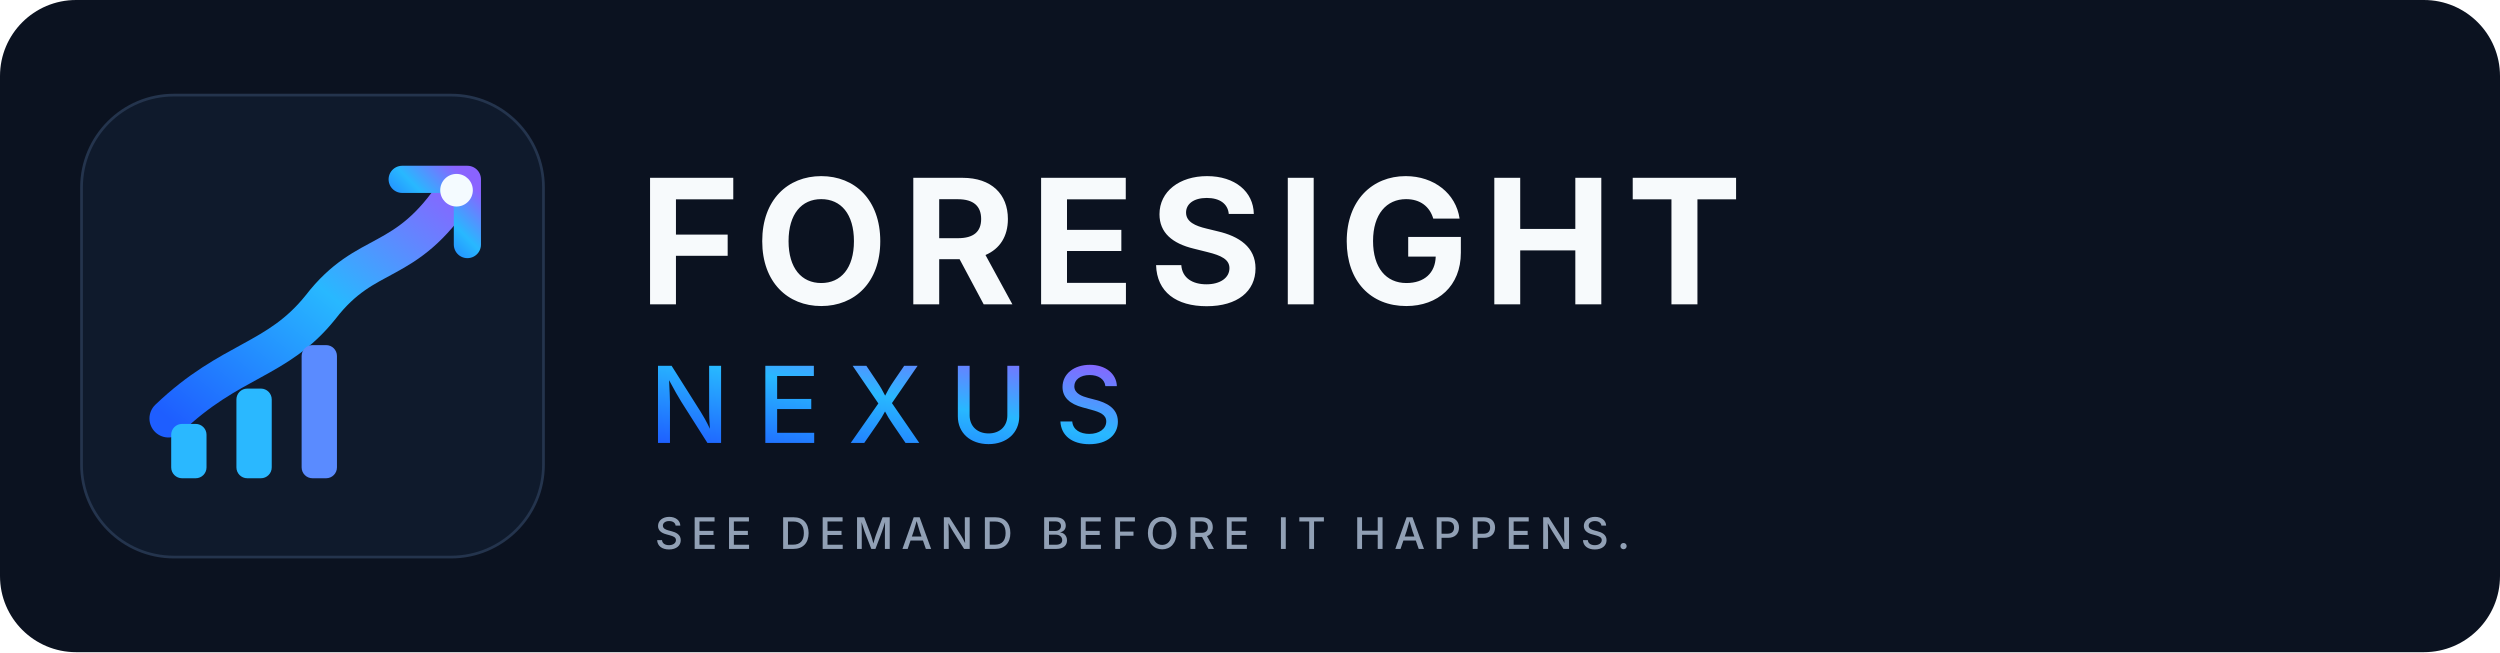
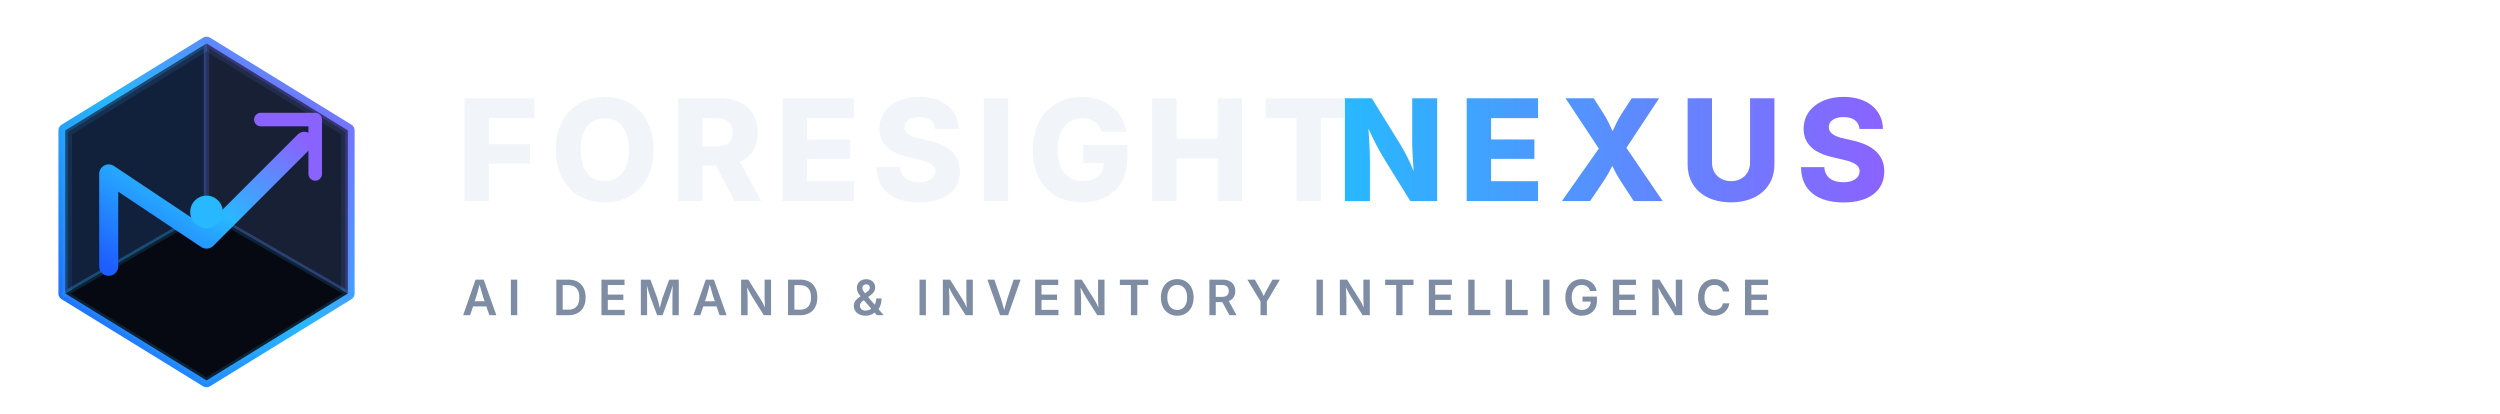
- <svg xmlns="http://www.w3.org/2000/svg" viewBox="0 0 920 240" role="img" aria-labelledby="t d">
+ <svg xmlns="http://www.w3.org/2000/svg" viewBox="0 0 460 76" width="460" height="76" role="img" aria-label="FORESIGHT Nexus">
  <defs>
-     <linearGradient id="g" x1="0" y1="1" x2="1" y2="0">
-       <stop offset="0" stop-color="#1E5EFF" />
-       <stop offset=".55" stop-color="#28B8FF" />
-       <stop offset="1" stop-color="#8A63FF" />
+     <linearGradient id="logo_text_grad" x1="0%" y1="0%" x2="100%" y2="0%">
+       <stop offset="0%" stop-color="#28B8FF" />
+       <stop offset="100%" stop-color="#8A63FF" />
+     </linearGradient>
+     <linearGradient id="icon_grad" x1="0%" y1="100%" x2="100%" y2="0%">
+       <stop offset="0%" stop-color="#1E5EFF" />
+       <stop offset="50%" stop-color="#28B8FF" />
+       <stop offset="100%" stop-color="#8A63FF" />
    </linearGradient>
  </defs>
-   <rect width="920" height="240" rx="28" fill="#0B1220" />
-   <g transform="translate(30 35)">
-     <rect x="0" y="0" width="170" height="170" rx="34" fill="#0F1A2C" stroke="#24344D" />
-     <path d="M32 119 C55 97, 72 98, 88 78 C105 56, 119 64, 138 35" fill="none" stroke="url(#g)" stroke-width="14" stroke-linecap="round" />
-     <path d="M118 31 L142 31 L142 55" fill="none" stroke="url(#g)" stroke-width="10" stroke-linecap="round" stroke-linejoin="round" />
-     <rect x="33" y="121" width="13" height="20" rx="4" fill="#2AB8FF" />
-     <rect x="57" y="108" width="13" height="33" rx="4" fill="#2AB8FF" />
-     <rect x="81" y="92" width="13" height="49" rx="4" fill="#5A8BFF" />
-     <circle cx="138" cy="35" r="6" fill="#F4FBFF" />
+   <g transform="translate(6, 6)">
+     <polygon points="32,2 58,18 58,48 32,64 6,48 6,18" fill="#090D18" stroke="url(#icon_grad)" stroke-width="2.5" stroke-linejoin="round" />
+     <polygon points="32,2 32,33 6,48 6,18" fill="#13233F" opacity="0.9" stroke="rgba(40,184,255,0.2)" stroke-width="1" />
+     <polygon points="32,2 58,18 58,48 32,33" fill="#1A2238" opacity="0.9" stroke="rgba(138,99,255,0.2)" stroke-width="1" />
+     <polygon points="6,48 32,33 58,48 32,64" fill="#060912" stroke="rgba(40,184,255,0.15)" stroke-width="1" />
+     <path d="M14 43 L14 26 L32 38 L50 20" fill="none" stroke="url(#icon_grad)" stroke-width="3.5" stroke-linecap="round" stroke-linejoin="round" />
+     <path d="M42 16 L52 16 L52 26" fill="none" stroke="#8A63FF" stroke-width="2.5" stroke-linecap="round" stroke-linejoin="round" />
+     <circle cx="32" cy="33" r="3" fill="#28B8FF" />
  </g>
-   <text x="235" y="112" font-family="Inter,Segoe UI,Arial,sans-serif" font-size="64" font-weight="750" letter-spacing="5" fill="#F7FAFC">FORESIGHT</text>
-   <text x="239" y="163" font-family="Inter,Segoe UI,Arial,sans-serif" font-size="39" font-weight="550" letter-spacing="10" fill="url(#g)">NEXUS</text>
-   <text x="241" y="202" font-family="Inter,Segoe UI,Arial,sans-serif" font-size="16" font-weight="450" letter-spacing="3" fill="#91A0B5">SEE DEMAND BEFORE IT HAPPENS.</text>
+   <g transform="translate(84, 0)">
+     <text x="0" y="37" font-family="Inter, system-ui, -apple-system, BlinkMacSystemFont, 'Segoe UI', Roboto, sans-serif" font-size="26" font-weight="800" letter-spacing="2" fill="#F1F5F9">FORESIGHT</text>
+     <text x="162" y="37" font-family="Inter, system-ui, -apple-system, BlinkMacSystemFont, 'Segoe UI', Roboto, sans-serif" font-size="26" font-weight="800" letter-spacing="2.5" fill="url(#logo_text_grad)">NEXUS</text>
+     <text x="1" y="58" font-family="Inter, system-ui, -apple-system, BlinkMacSystemFont, 'Segoe UI', Roboto, sans-serif" font-size="9" font-weight="600" letter-spacing="1.8" fill="#7E8DA4">AI DEMAND &amp; INVENTORY INTELLIGENCE</text>
+   </g>
</svg>
